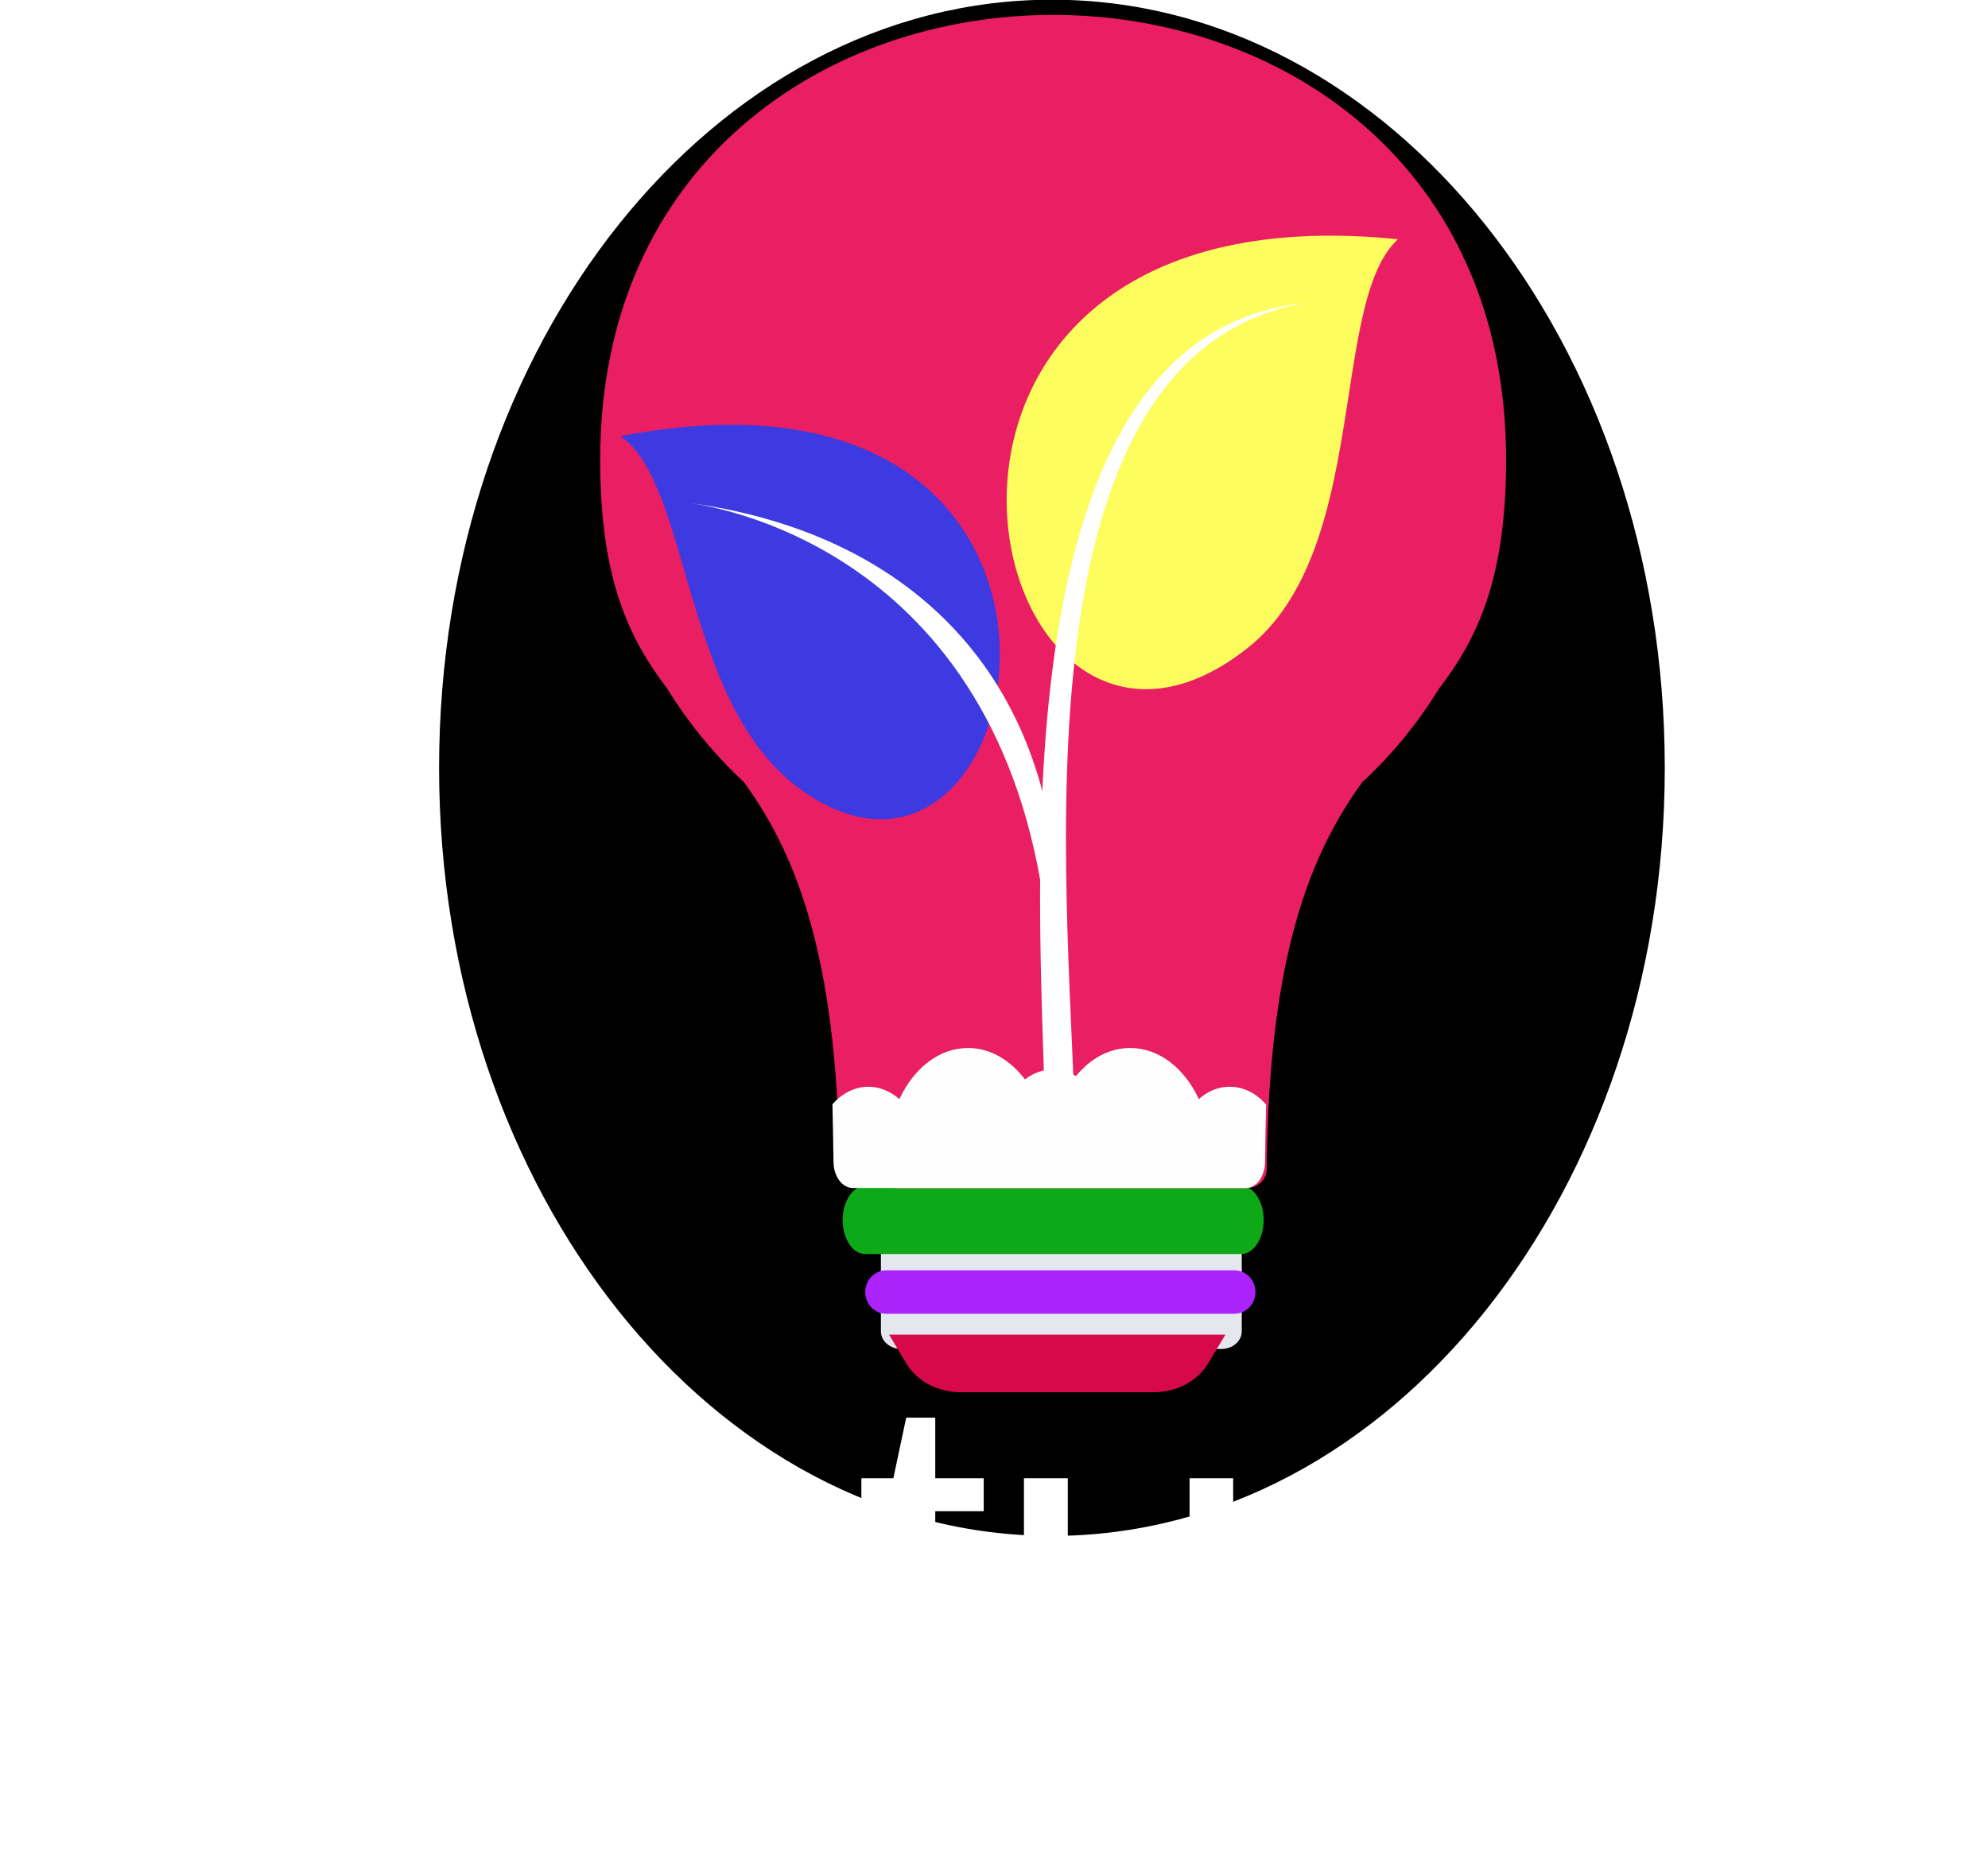
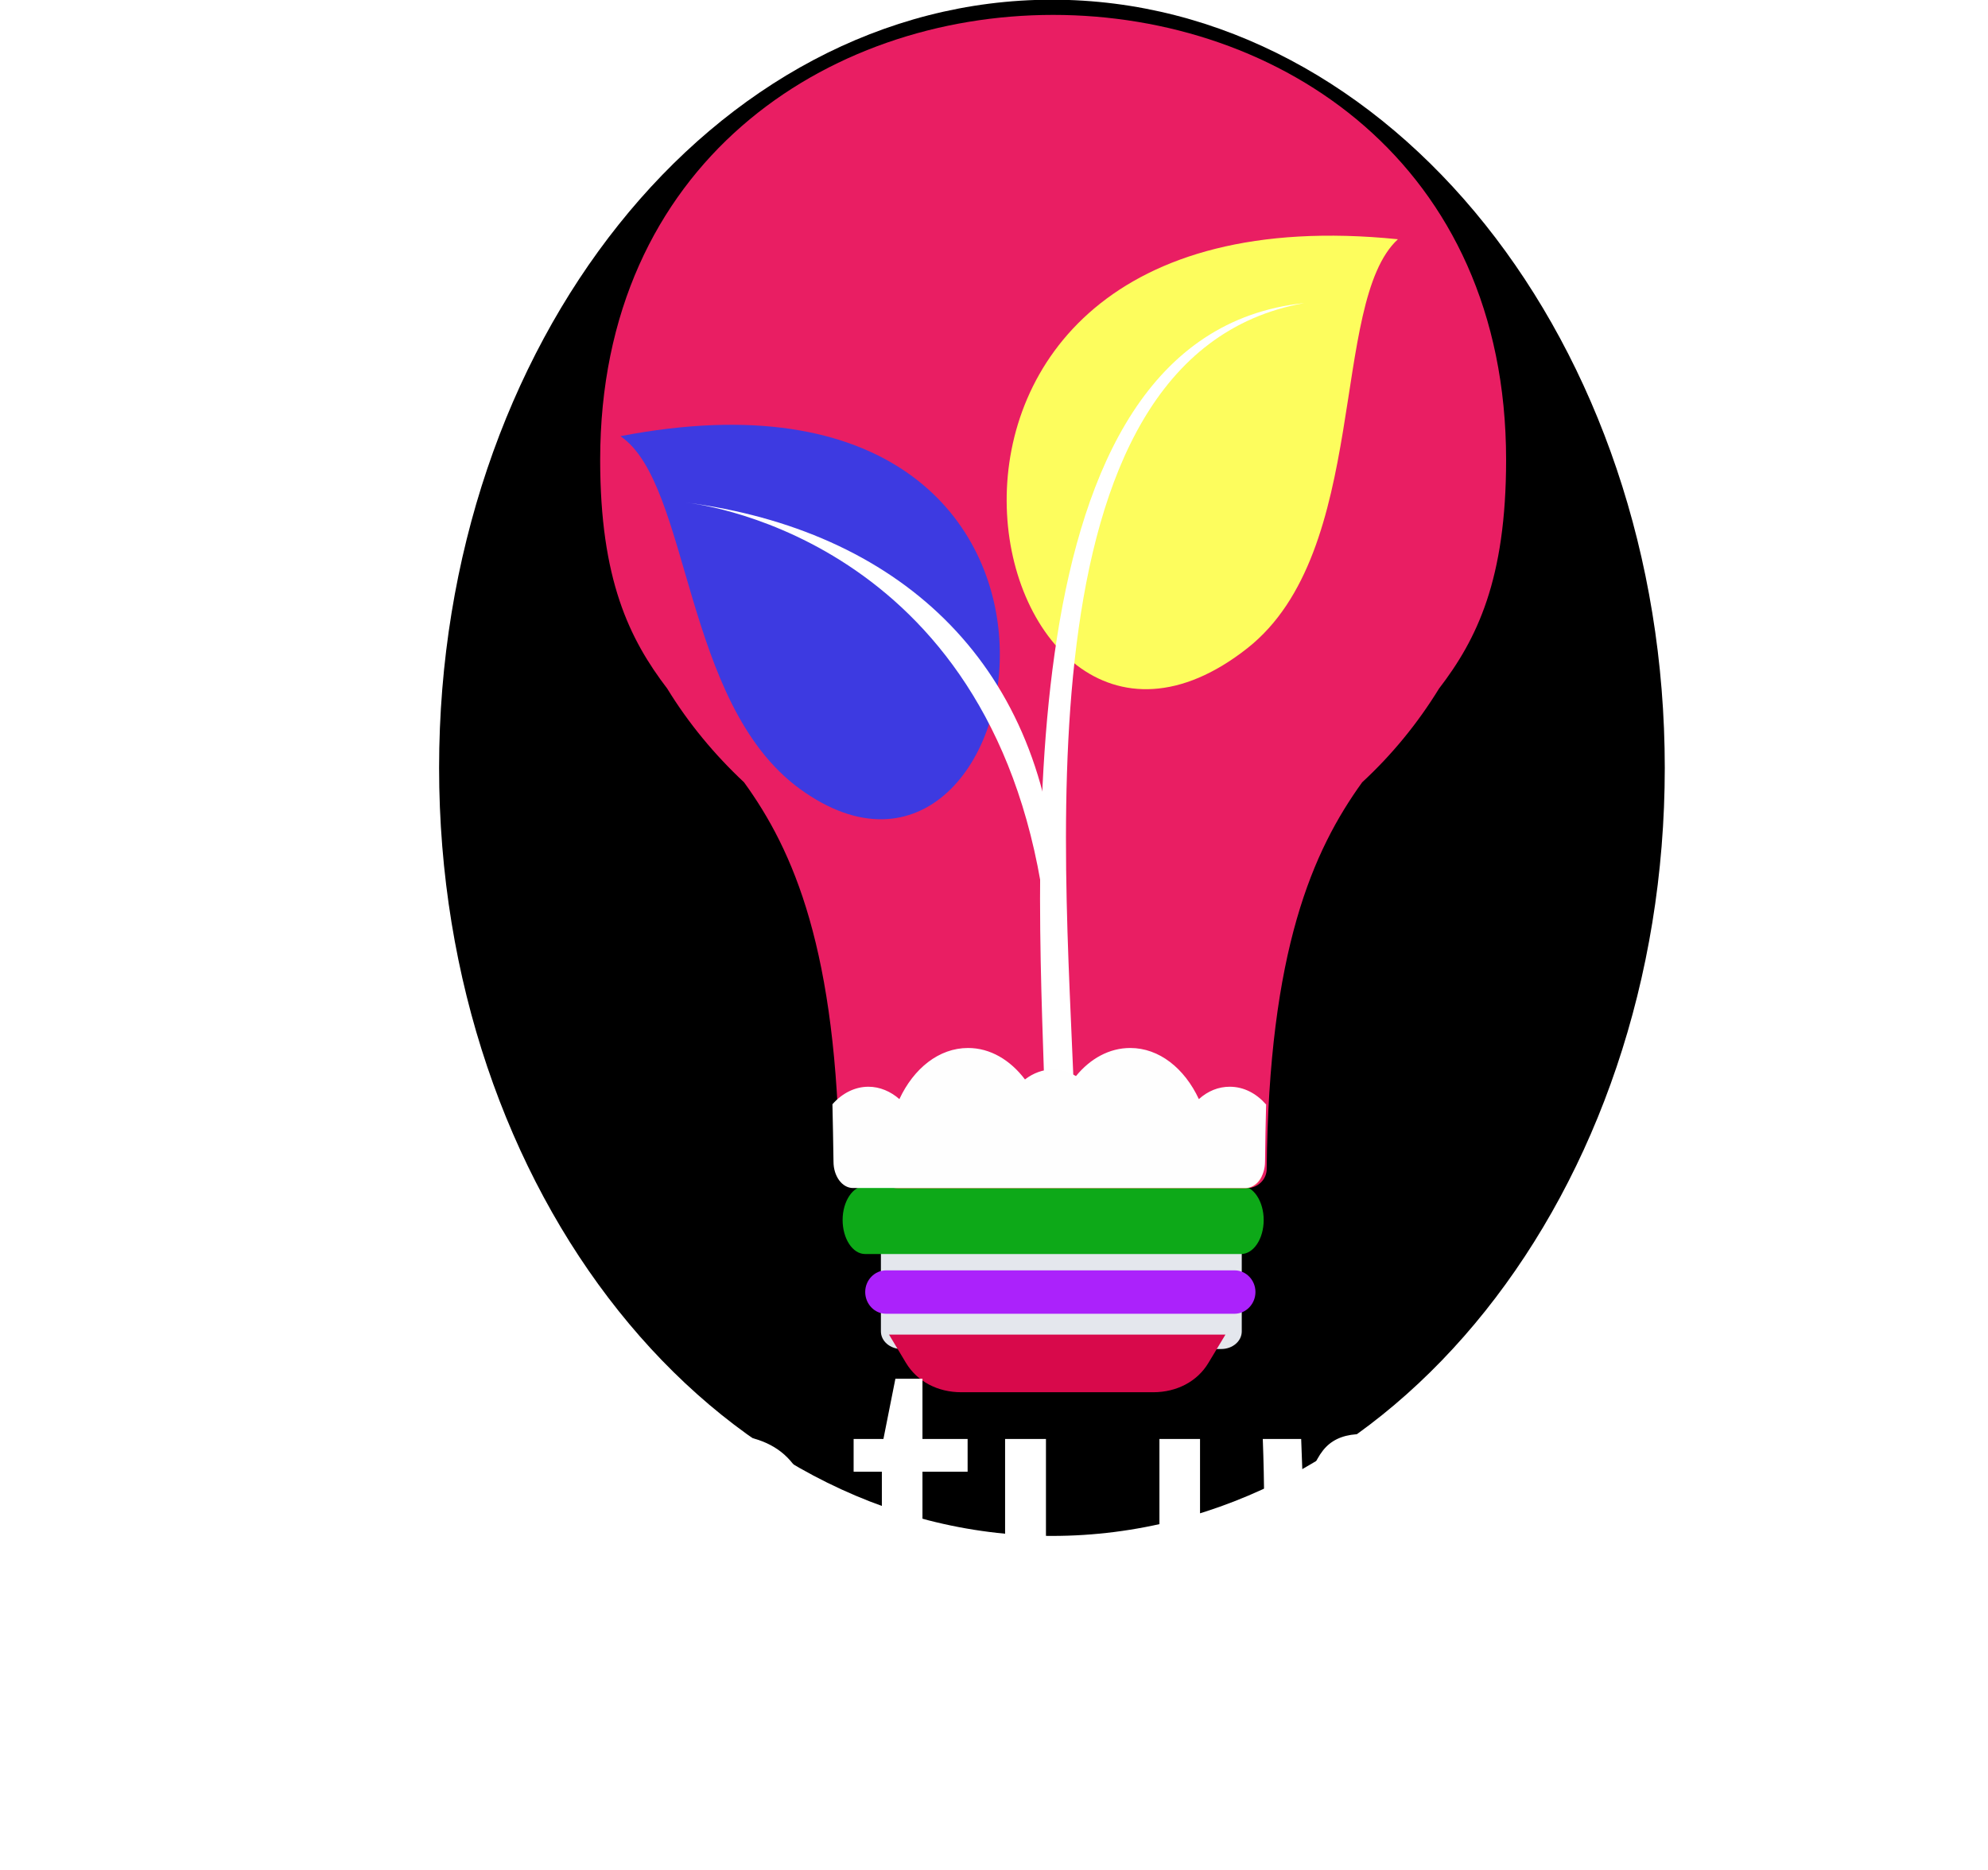
<svg xmlns="http://www.w3.org/2000/svg" version="1.1" id="Layer_1" x="0px" y="0px" viewBox="275.773 -136.021 63.449 59.69" style="enable-background:new 0 0 512 512;">
  <g transform="matrix(0.076404, 0, 0, 0.095778, 289.7871, -136.0306)" style="">
    <circle style="" cx="256" cy="256" r="256" />
  </g>
  <path style="fill: rgb(233, 30, 99);" d="M 323.842 -121.342 C 323.842 -117.525 322.915 -115.621 321.7 -114.039 C 321.023 -112.936 320.201 -111.93 319.248 -111.049 C 317.674 -108.865 316.267 -105.693 316.201 -98.707 C 316.201 -98.37 315.917 -98.098 315.582 -98.098 L 303.187 -98.098 C 302.844 -98.098 302.569 -98.37 302.569 -98.707 C 302.493 -105.7 301.096 -108.874 299.52 -111.049 C 298.578 -111.93 297.744 -112.936 297.069 -114.039 C 295.862 -115.621 294.928 -117.516 294.928 -121.342 C 294.928 -140.28 323.842 -140.28 323.842 -121.342 Z" />
  <path style="fill: rgb(228, 231, 237);" d="M 303.888 -98.754 L 315.405 -98.754 L 315.405 -93.522 C 315.405 -93.206 315.108 -92.959 314.752 -92.959 L 304.544 -92.959 C 304.177 -92.959 303.888 -93.213 303.888 -93.522 L 303.888 -98.754 Z" />
  <path style="fill: rgb(13, 169, 24);" d="M 303.384 -98.164 L 315.384 -98.164 C 315.786 -98.164 316.105 -97.664 316.105 -97.078 L 316.105 -97.078 C 316.105 -96.469 315.776 -95.991 315.384 -95.991 L 303.384 -95.991 C 302.982 -95.991 302.666 -96.486 302.666 -97.078 L 302.666 -97.078 C 302.666 -97.678 302.996 -98.164 303.384 -98.164 Z" />
  <path style="fill: rgb(216, 9, 75);" d="M 304.148 -93.418 L 314.884 -93.418 L 314.341 -92.516 C 313.989 -91.925 313.332 -91.579 312.581 -91.579 L 306.452 -91.579 C 305.696 -91.579 305.043 -91.925 304.688 -92.516 L 304.148 -93.418 Z" />
  <path style="fill: rgb(171, 34, 251);" d="M 304.053 -95.47 L 315.173 -95.47 C 315.547 -95.47 315.842 -95.154 315.842 -94.779 L 315.842 -94.779 C 315.842 -94.394 315.537 -94.084 315.173 -94.084 L 304.053 -94.084 C 303.681 -94.084 303.387 -94.401 303.387 -94.779 L 303.387 -94.779 C 303.387 -95.162 303.693 -95.47 304.053 -95.47 Z" />
  <path style="fill: rgb(253, 253, 93);" d="M 320.389 -128.384 C 302.063 -130.246 307.017 -108.576 315.585 -115.33 C 319.516 -118.43 318.192 -126.364 320.389 -128.384 Z" />
  <path style="fill: rgb(255, 255, 255);" d="M 317.399 -126.346 C 307.967 -124.656 309.897 -107.671 310.073 -100.354 L 309.134 -100.343 C 308.958 -107.609 307.557 -125.309 317.399 -126.346 Z" />
  <path style="fill: rgb(61, 58, 225);" d="M 295.574 -122.098 C 312.586 -125.371 308.904 -105.305 301.299 -110.84 C 297.551 -113.576 297.819 -120.578 295.574 -122.098 Z" />
  <path style="fill: rgb(255, 255, 255);" d="M 309.512 -107.885 L 308.985 -107.858 C 307.035 -119.09 297.696 -119.969 297.664 -119.981 C 304.382 -119.102 309.004 -114.969 309.512 -107.885 Z" />
  <path style="fill: rgb(233, 30, 99);" d="M 319.991 -114.347 C 317.7 -110.985 315.24 -108.122 315.102 -98.105 L 315.583 -98.105 C 315.888 -98.105 316.132 -98.376 316.132 -98.712 C 316.2 -105.669 317.442 -108.829 318.841 -110.993 C 319.68 -111.869 320.42 -112.87 321.021 -113.968 C 325.789 -120.933 322.269 -132.076 314.365 -134.603 C 321.532 -131.596 324.485 -120.941 319.984 -114.347 L 319.991 -114.347 Z" />
  <path style="fill: rgb(255, 112, 105);" d="M 305.038 -100.541 C 305.353 -100.541 305.644 -100.449 305.88 -100.292 C 306.274 -100.903 306.962 -101.311 307.753 -101.311 C 308.359 -101.311 308.904 -101.07 309.303 -100.684 C 309.528 -100.814 309.787 -100.881 310.07 -100.881 C 310.296 -100.881 310.509 -100.836 310.701 -100.745 C 311.091 -101.094 311.612 -101.304 312.18 -101.304 C 312.972 -101.304 313.661 -100.896 314.053 -100.284 C 314.297 -100.441 314.588 -100.534 314.898 -100.534 C 315.381 -100.534 315.817 -100.314 316.101 -99.966 C 316.087 -99.543 316.072 -99.096 316.072 -98.635 C 316.072 -98.333 315.817 -98.091 315.519 -98.091 L 304.417 -98.091 C 304.109 -98.091 303.864 -98.333 303.864 -98.635 C 303.857 -99.096 303.85 -99.543 303.834 -99.966 C 304.117 -100.314 304.553 -100.534 305.038 -100.534 L 305.038 -100.541 Z" />
  <path style="fill: rgb(254, 254, 254);" d="M 316.183 -100.772 C 316.165 -100.191 316.157 -99.569 316.148 -98.938 C 316.148 -98.474 315.863 -98.098 315.525 -98.098 L 302.997 -98.098 C 302.651 -98.098 302.375 -98.474 302.375 -98.938 C 302.364 -99.569 302.356 -100.18 302.341 -100.772 C 302.651 -101.123 303.057 -101.331 303.489 -101.331 C 303.855 -101.331 304.2 -101.18 304.478 -100.936 C 304.936 -101.918 305.741 -102.568 306.67 -102.568 C 307.377 -102.568 308.016 -102.185 308.486 -101.564 C 308.747 -101.765 309.057 -101.883 309.379 -101.883 C 309.638 -101.883 309.889 -101.801 310.114 -101.671 C 310.572 -102.231 311.179 -102.568 311.846 -102.568 C 312.771 -102.568 313.577 -101.918 314.036 -100.936 C 314.323 -101.194 314.659 -101.331 315.021 -101.331 C 315.466 -101.331 315.863 -101.123 316.175 -100.772 L 316.183 -100.772 Z" />
-   <text style="fill: rgb(255, 255, 255); font-family: Arial, sans-serif; font-size: 55.5px; white-space: pre;" transform="matrix(0.285285, 0, 0, 0.295413, 219.392, -251.3091)" x="197.518" y="579.32">Featured</text>
+   <text style="fill: rgb(255, 255, 255); font-family: Arial, sans-serif; font-size: 55.5px; white-space: pre;" transform="matrix(0.265806, 0, 0, 0.293568, 224.8713, -251.5479)" x="197.518" y="579.32">Featured</text>
  <g transform="matrix(0.180736, 0, 0, 0.164725, 260.155, -116.228)" style="" />
  <g transform="matrix(0.180736, 0, 0, 0.164725, 260.155, -116.228)" style="" />
  <g transform="matrix(0.180736, 0, 0, 0.164725, 260.155, -116.228)" style="" />
  <g transform="matrix(0.180736, 0, 0, 0.164725, 260.155, -116.228)" style="" />
  <g transform="matrix(0.180736, 0, 0, 0.164725, 260.155, -116.228)" style="" />
  <g transform="matrix(0.180736, 0, 0, 0.164725, 260.155, -116.228)" style="" />
  <g transform="matrix(0.180736, 0, 0, 0.164725, 260.155, -116.228)" style="" />
  <g transform="matrix(0.180736, 0, 0, 0.164725, 260.155, -116.228)" style="" />
  <g transform="matrix(0.180736, 0, 0, 0.164725, 260.155, -116.228)" style="" />
  <g transform="matrix(0.180736, 0, 0, 0.164725, 260.155, -116.228)" style="" />
  <g transform="matrix(0.180736, 0, 0, 0.164725, 260.155, -116.228)" style="" />
  <g transform="matrix(0.180736, 0, 0, 0.164725, 260.155, -116.228)" style="" />
  <g transform="matrix(0.180736, 0, 0, 0.164725, 260.155, -116.228)" style="" />
  <g transform="matrix(0.180736, 0, 0, 0.164725, 260.155, -116.228)" style="" />
  <g transform="matrix(0.180736, 0, 0, 0.164725, 260.155, -116.228)" style="" />
</svg>
